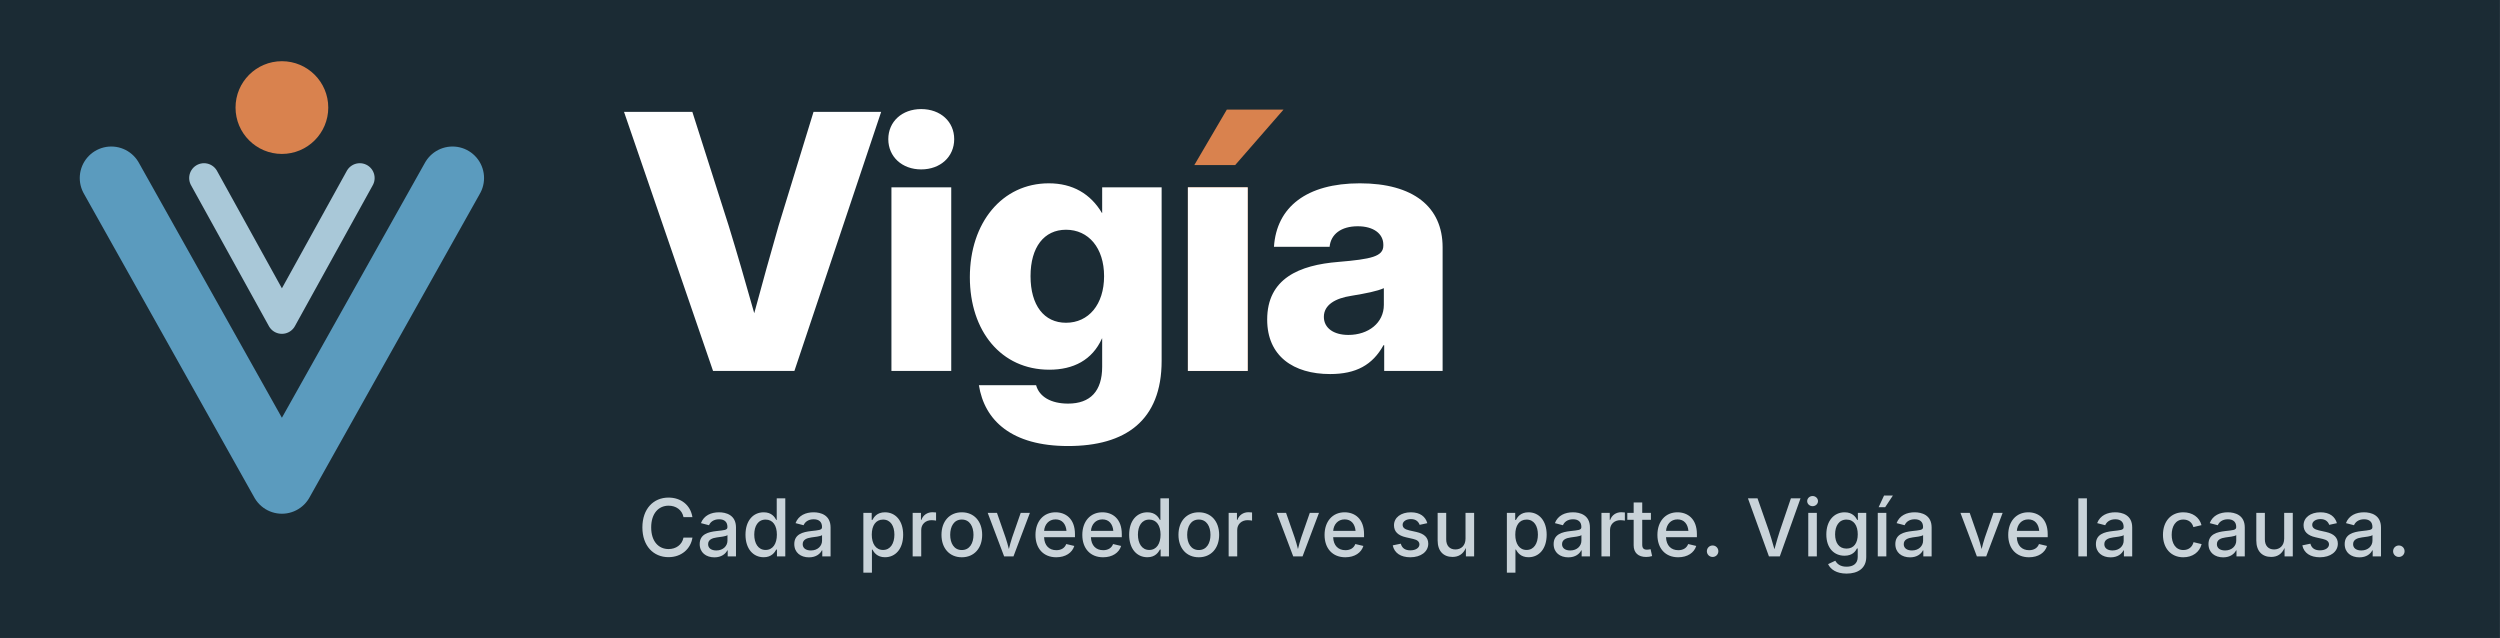
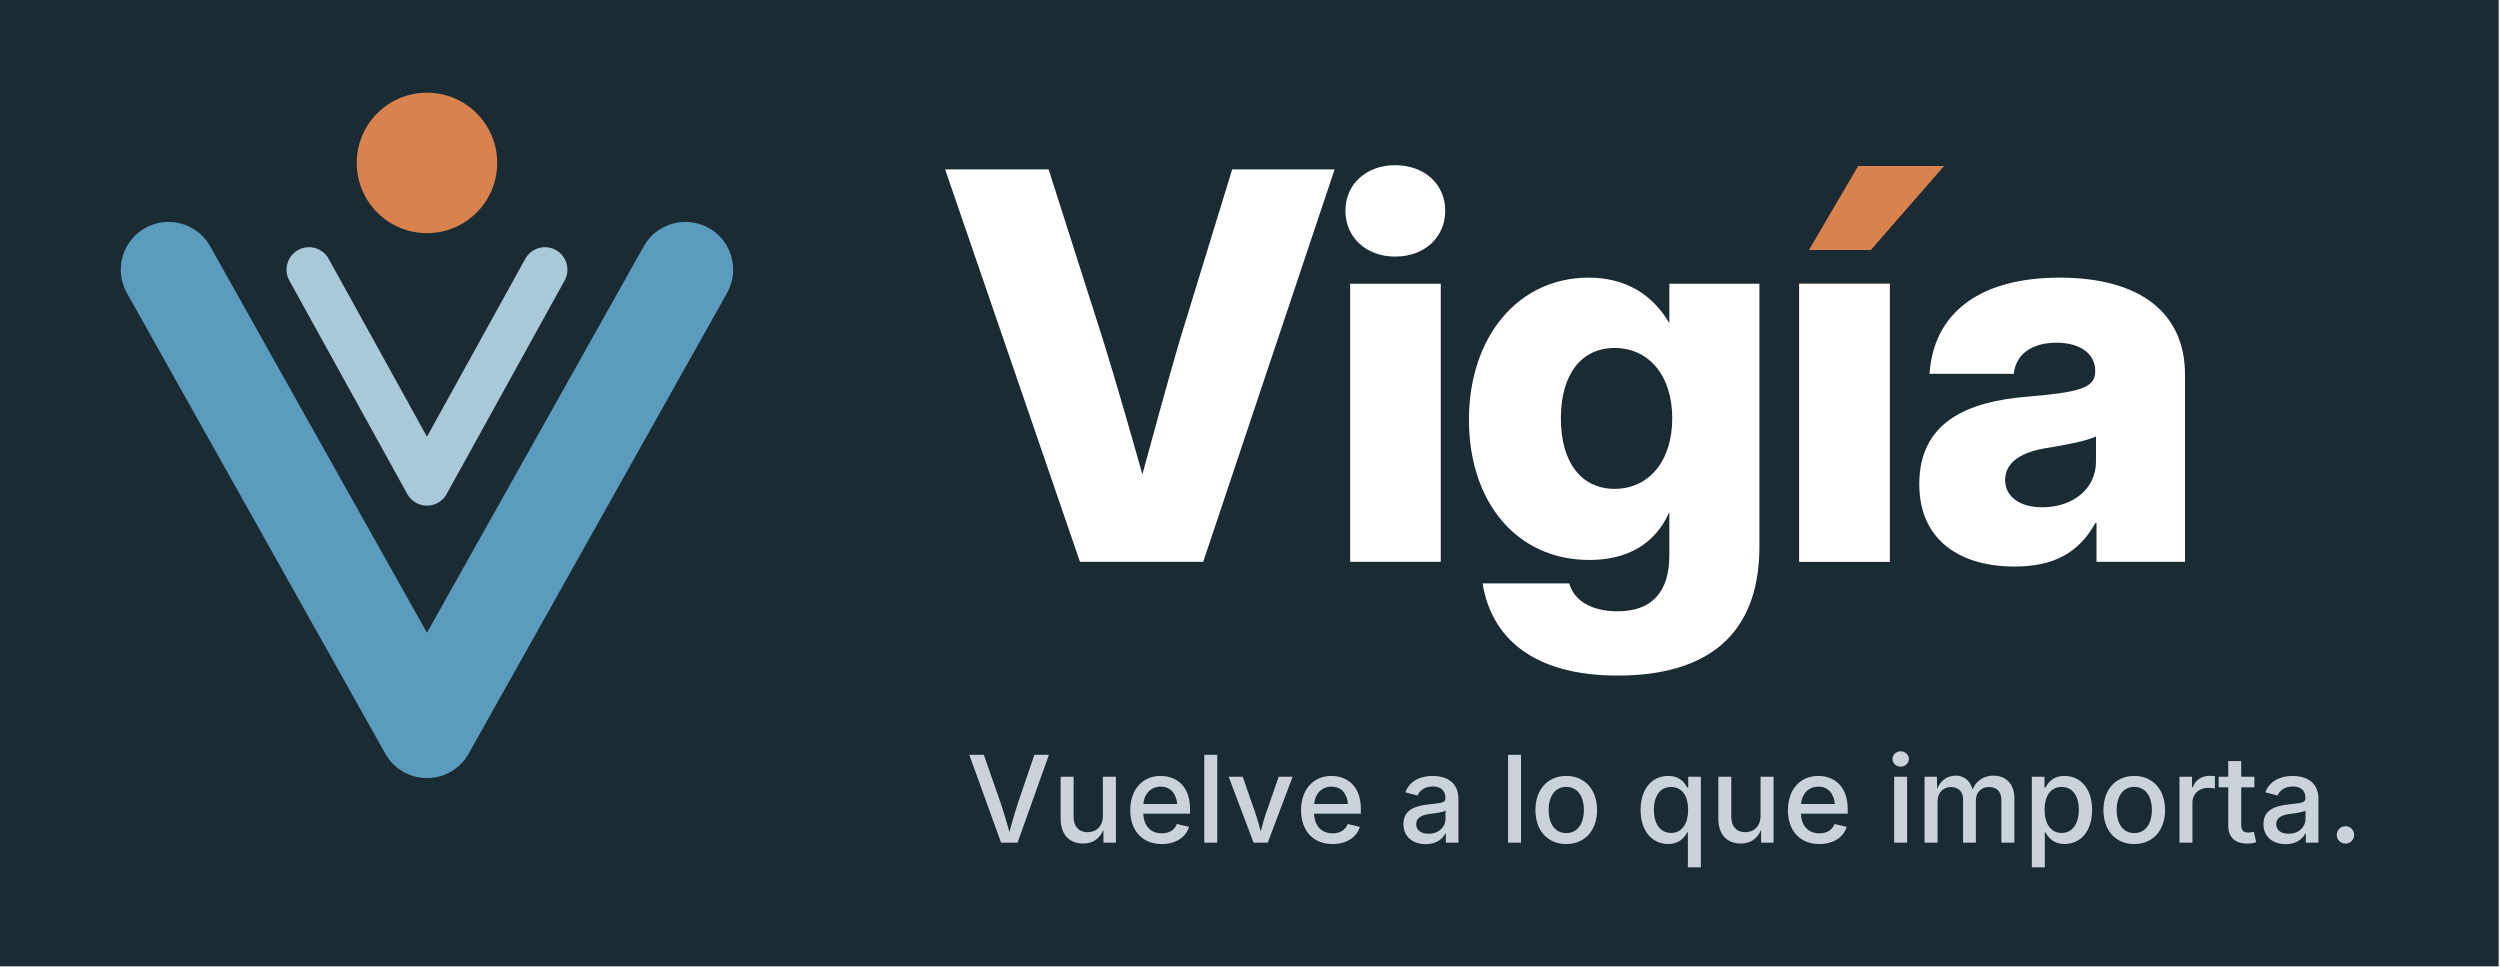
- <svg xmlns="http://www.w3.org/2000/svg" viewBox="0 0 674 172" role="img" aria-labelledby="title desc">
-   <rect width="673.987" height="172" rx="0" fill="#1B2B34" />
+ <svg xmlns="http://www.w3.org/2000/svg" viewBox="0 0 445 172" role="img" aria-labelledby="title desc">
+   <rect width="444.751" height="172" rx="0" fill="#1B2B34" />
  <g transform="translate(16,14)">
    <path d="M14 34 L60 116 L106 34" fill="none" stroke="#5B9BBE" stroke-width="17" stroke-linecap="round" stroke-linejoin="round" />
    <path d="M39 34 L60 72 L81 34" fill="none" stroke="#A9C8D8" stroke-width="8" stroke-linecap="round" stroke-linejoin="round" />
    <circle cx="60" cy="15" r="12.5" fill="#D9824E" />
  </g>
  <path d="M320.256 100.0H336.381V50.5H320.256ZM321.99 44.5H333.006L346.037 29.547H330.756Z" fill="#D9824E" />
  <path d="M192.234 100.0H214.172L237.562 30.156H219.328L209.906 60.859C207.75 68.312 205.594 76.141 203.344 84.438C201.0 76.141 198.75 68.312 196.453 60.859L186.656 30.156H168.234ZM240.33 100.0H256.455V50.5H240.33ZM248.346 45.672C253.549 45.672 257.252 42.25 257.252 37.516C257.252 32.781 253.549 29.406 248.346 29.406C243.189 29.406 239.486 32.781 239.486 37.516C239.486 42.25 243.189 45.672 248.346 45.672ZM287.957 120.25C303.426 120.25 313.176 113.406 313.176 97.281V50.5H297.144V57.438H297.097C294.004 52.234 289.176 49.422 282.754 49.422C270.191 49.422 261.472 60.016 261.472 74.734C261.472 89.266 269.91 99.672 282.894 99.672C289.363 99.672 294.472 97.094 297.097 91.234H297.144V98.875C297.144 105.438 293.957 108.812 287.957 108.812C283.316 108.812 280.176 106.938 279.332 103.844H263.91C265.41 113.359 272.722 120.25 287.957 120.25ZM287.394 87.016C281.488 87.016 277.832 82.328 277.832 74.453C277.832 66.625 281.488 61.938 287.394 61.938C293.488 61.938 297.66 66.859 297.66 74.453C297.66 82.094 293.488 87.016 287.394 87.016ZM320.256 100.0H336.381V50.5H320.256ZM358.601 100.844C365.586 100.844 370.039 98.406 372.992 93.062H373.179V100.0H388.929V66.672C388.929 55.75 381.007 49.422 366.617 49.422C352.273 49.422 344.164 55.797 343.461 66.531H358.461C358.789 63.156 361.554 61.0 366.054 61.0C370.32 61.0 372.945 63.016 372.945 65.969V66.203C372.945 69.156 369.711 69.859 360.851 70.609C350.304 71.453 341.632 75.062 341.632 86.172C341.632 96.016 348.711 100.844 358.601 100.844ZM363.523 90.297C359.586 90.297 356.914 88.469 356.914 85.422C356.914 82.188 360.007 80.406 364.32 79.75C368.304 79.094 371.351 78.484 373.086 77.688V82.188C373.086 87.062 368.914 90.297 363.523 90.297Z" fill="#FFFFFF" />
-   <path d="M180.23 150.21C183.684 150.21 186.204 148.026 186.687 144.929H184.272C183.873 146.924 182.204 148.026 180.251 148.026C177.574 148.026 175.559 145.99 175.559 142.189C175.559 138.41 177.564 136.332 180.251 136.332C182.204 136.332 183.873 137.423 184.272 139.418H186.676C186.151 136.101 183.527 134.148 180.23 134.148C176.178 134.148 173.186 137.171 173.186 142.189C173.186 147.187 176.168 150.21 180.23 150.21ZM192.608 150.262C194.508 150.262 195.621 149.307 196.072 148.394H196.188V150.0H198.424V142.21C198.424 138.82 195.726 138.116 193.836 138.116C191.747 138.116 189.773 138.935 188.975 141.035L191.148 141.602C191.474 140.804 192.335 139.995 193.867 139.995C195.337 139.995 196.114 140.751 196.114 142.053V142.116C196.114 142.945 195.222 142.935 193.154 143.176C190.938 143.428 188.639 144.016 188.639 146.683C188.639 148.992 190.372 150.262 192.608 150.262ZM193.122 148.404C191.831 148.404 190.907 147.827 190.907 146.714C190.907 145.507 191.978 145.066 193.28 144.887C193.993 144.793 195.778 144.604 196.125 144.268V145.769C196.125 147.145 195.001 148.404 193.122 148.404ZM205.898 150.231C208.019 150.231 208.869 148.908 209.279 148.163H209.468V150.0H211.714V134.358H209.405V140.174H209.279C208.88 139.449 208.082 138.116 205.898 138.116C203.074 138.116 200.985 140.342 200.985 144.163C200.985 147.953 203.043 150.231 205.898 150.231ZM206.402 148.268C204.397 148.268 203.347 146.473 203.347 144.142C203.347 141.833 204.365 140.079 206.402 140.079C208.386 140.079 209.447 141.707 209.447 144.142C209.447 146.588 208.365 148.268 206.402 148.268ZM218.107 150.262C220.008 150.262 221.12 149.307 221.572 148.394H221.687V150.0H223.923V142.21C223.923 138.82 221.225 138.116 219.336 138.116C217.247 138.116 215.273 138.935 214.475 141.035L216.648 141.602C216.974 140.804 217.834 139.995 219.367 139.995C220.837 139.995 221.614 140.751 221.614 142.053V142.116C221.614 142.945 220.721 142.935 218.653 143.176C216.438 143.428 214.139 144.016 214.139 146.683C214.139 148.992 215.871 150.262 218.107 150.262ZM218.622 148.404C217.331 148.404 216.407 147.827 216.407 146.714C216.407 145.507 217.478 145.066 218.779 144.887C219.493 144.793 221.278 144.604 221.624 144.268V145.769C221.624 147.145 220.501 148.404 218.622 148.404ZM232.763 154.388H235.072V148.163H235.198C235.608 148.908 236.458 150.231 238.589 150.231C241.445 150.231 243.492 147.953 243.492 144.163C243.492 140.342 241.403 138.116 238.589 138.116C236.395 138.116 235.608 139.449 235.198 140.174H235.009V138.263H232.763ZM238.075 148.268C236.122 148.268 235.03 146.588 235.03 144.142C235.03 141.707 236.091 140.079 238.075 140.079C240.111 140.079 241.13 141.833 241.13 144.142C241.13 146.473 240.08 148.268 238.075 148.268ZM246.053 150.0H248.363V142.872C248.363 141.329 249.539 140.237 251.155 140.237C251.638 140.237 252.195 140.321 252.363 140.363V138.158C252.121 138.127 251.68 138.095 251.386 138.095C250.011 138.095 248.846 138.872 248.415 140.153H248.289V138.263H246.053ZM259.302 150.241C262.609 150.241 264.792 147.816 264.792 144.195C264.792 140.541 262.609 138.116 259.302 138.116C255.995 138.116 253.822 140.541 253.822 144.195C253.822 147.816 255.995 150.241 259.302 150.241ZM259.302 148.289C257.181 148.289 256.173 146.42 256.173 144.195C256.173 141.938 257.181 140.069 259.302 140.069C261.443 140.069 262.451 141.948 262.451 144.195C262.451 146.42 261.443 148.289 259.302 148.289ZM270.713 150.0H273.233L277.663 138.263H275.185L272.865 144.929C272.508 145.969 272.256 146.998 271.994 148.026C271.731 146.998 271.458 145.969 271.102 144.929L268.781 138.263H266.283ZM284.77 150.241C287.279 150.241 289.074 149.013 289.631 147.187L287.458 146.672C287.048 147.764 286.082 148.331 284.791 148.331C282.87 148.331 281.568 147.103 281.484 144.835H289.809V144.016C289.809 139.785 287.248 138.116 284.571 138.116C281.285 138.116 279.164 140.604 279.164 144.216C279.164 147.858 281.306 150.241 284.77 150.241ZM281.495 143.113C281.621 141.423 282.733 140.027 284.581 140.027C286.355 140.027 287.353 141.266 287.521 143.113ZM297.399 150.241C299.908 150.241 301.703 149.013 302.26 147.187L300.087 146.672C299.677 147.764 298.711 148.331 297.42 148.331C295.499 148.331 294.197 147.103 294.113 144.835H302.438V144.016C302.438 139.785 299.877 138.116 297.2 138.116C293.914 138.116 291.793 140.604 291.793 144.216C291.793 147.858 293.935 150.241 297.399 150.241ZM294.124 143.113C294.25 141.423 295.363 140.027 297.21 140.027C298.984 140.027 299.982 141.266 300.15 143.113ZM309.335 150.231C311.456 150.231 312.306 148.908 312.716 148.163H312.905V150.0H315.151V134.358H312.842V140.174H312.716C312.317 139.449 311.519 138.116 309.335 138.116C306.511 138.116 304.422 140.342 304.422 144.163C304.422 147.953 306.48 150.231 309.335 150.231ZM309.839 148.268C307.834 148.268 306.784 146.473 306.784 144.142C306.784 141.833 307.803 140.079 309.839 140.079C311.823 140.079 312.884 141.707 312.884 144.142C312.884 146.588 311.802 148.268 309.839 148.268ZM323.193 150.241C326.5 150.241 328.683 147.816 328.683 144.195C328.683 140.541 326.5 138.116 323.193 138.116C319.886 138.116 317.713 140.541 317.713 144.195C317.713 147.816 319.886 150.241 323.193 150.241ZM323.193 148.289C321.072 148.289 320.064 146.42 320.064 144.195C320.064 141.938 321.072 140.069 323.193 140.069C325.334 140.069 326.342 141.948 326.342 144.195C326.342 146.42 325.334 148.289 323.193 148.289ZM331.245 150.0H333.554V142.872C333.554 141.329 334.73 140.237 336.347 140.237C336.83 140.237 337.386 140.321 337.554 140.363V138.158C337.313 138.127 336.872 138.095 336.578 138.095C335.203 138.095 334.037 138.872 333.607 140.153H333.481V138.263H331.245ZM348.651 150.0H351.17L355.6 138.263H353.123L350.803 144.929C350.446 145.969 350.194 146.998 349.931 148.026C349.669 146.998 349.396 145.969 349.039 144.929L346.719 138.263H344.22ZM362.708 150.241C365.217 150.241 367.012 149.013 367.568 147.187L365.395 146.672C364.986 147.764 364.02 148.331 362.729 148.331C360.807 148.331 359.506 147.103 359.422 144.835H367.747V144.016C367.747 139.785 365.185 138.116 362.508 138.116C359.222 138.116 357.102 140.604 357.102 144.216C357.102 147.858 359.243 150.241 362.708 150.241ZM359.432 143.113C359.558 141.423 360.671 140.027 362.519 140.027C364.293 140.027 365.29 141.266 365.458 143.113ZM380.218 150.241C383.084 150.241 385.058 148.73 385.058 146.588C385.058 144.961 384.029 143.911 381.856 143.418L379.966 142.998C378.675 142.704 378.15 142.242 378.15 141.465C378.15 140.583 379.116 139.943 380.386 139.943C381.772 139.943 382.433 140.678 382.738 141.497L384.806 141.045C384.302 139.302 382.906 138.116 380.365 138.116C377.709 138.116 375.82 139.512 375.82 141.612C375.82 143.292 376.869 144.363 379.053 144.856L381.027 145.307C382.139 145.559 382.675 146.042 382.675 146.788C382.675 147.659 381.73 148.373 380.239 148.373C378.875 148.373 377.982 147.806 377.657 146.578L375.484 147.029C375.904 149.108 377.667 150.241 380.218 150.241ZM391.588 150.147C393.204 150.147 394.464 149.423 395.199 147.722L395.209 150.0H397.425V138.263H395.104V145.213C395.104 147.071 393.939 148.131 392.375 148.131C390.842 148.131 389.897 147.124 389.897 145.433V138.263H387.588V145.717C387.588 148.614 389.194 150.147 391.588 150.147ZM406.253 154.388H408.563V148.163H408.689C409.098 148.908 409.949 150.231 412.08 150.231C414.935 150.231 416.982 147.953 416.982 144.163C416.982 140.342 414.893 138.116 412.08 138.116C409.886 138.116 409.098 139.449 408.689 140.174H408.5V138.263H406.253ZM411.565 148.268C409.613 148.268 408.521 146.588 408.521 144.142C408.521 141.707 409.581 140.079 411.565 140.079C413.602 140.079 414.62 141.833 414.62 144.142C414.62 146.473 413.571 148.268 411.565 148.268ZM422.83 150.262C424.73 150.262 425.843 149.307 426.294 148.394H426.41V150.0H428.646V142.21C428.646 138.82 425.948 138.116 424.058 138.116C421.969 138.116 419.995 138.935 419.198 141.035L421.371 141.602C421.696 140.804 422.557 139.995 424.09 139.995C425.559 139.995 426.336 140.751 426.336 142.053V142.116C426.336 142.945 425.444 142.935 423.376 143.176C421.161 143.428 418.862 144.016 418.862 146.683C418.862 148.992 420.594 150.262 422.83 150.262ZM423.344 148.404C422.053 148.404 421.129 147.827 421.129 146.714C421.129 145.507 422.2 145.066 423.502 144.887C424.216 144.793 426 144.604 426.347 144.268V145.769C426.347 147.145 425.223 148.404 423.344 148.404ZM431.753 150.0H434.063V142.872C434.063 141.329 435.239 140.237 436.855 140.237C437.338 140.237 437.895 140.321 438.062 140.363V138.158C437.821 138.127 437.38 138.095 437.086 138.095C435.711 138.095 434.546 138.872 434.115 140.153H433.989V138.263H431.753ZM445.086 138.263H442.745V135.471H440.435V138.263H438.724V140.142H440.435V147.019C440.435 149.013 441.663 150.157 443.794 150.157C444.33 150.157 444.918 150.084 445.411 149.916L445.002 148.068C444.718 148.131 444.267 148.194 444.025 148.194C443.112 148.194 442.745 147.774 442.745 146.83V140.142H445.086ZM452.445 150.241C454.954 150.241 456.749 149.013 457.305 147.187L455.132 146.672C454.723 147.764 453.757 148.331 452.466 148.331C450.545 148.331 449.243 147.103 449.159 144.835H457.484V144.016C457.484 139.785 454.922 138.116 452.245 138.116C448.959 138.116 446.839 140.604 446.839 144.216C446.839 147.858 448.98 150.241 452.445 150.241ZM449.169 143.113C449.295 141.423 450.408 140.027 452.256 140.027C454.03 140.027 455.027 141.266 455.195 143.113ZM461.725 150.157C462.586 150.157 463.268 149.475 463.268 148.614C463.268 147.743 462.586 147.061 461.725 147.061C460.854 147.061 460.171 147.743 460.171 148.614C460.171 149.475 460.854 150.157 461.725 150.157ZM476.905 150.0H479.834L485.419 134.358H482.826L479.866 143.061C479.477 144.247 478.994 145.853 478.385 148.079C477.766 145.895 477.273 144.247 476.874 143.061L473.829 134.358H471.247ZM487.508 150.0H489.818V138.263H487.508ZM488.674 136.468C489.471 136.468 490.133 135.859 490.133 135.103C490.133 134.337 489.471 133.728 488.674 133.728C487.876 133.728 487.214 134.337 487.214 135.103C487.214 135.859 487.876 136.468 488.674 136.468ZM497.838 154.64C500.841 154.64 503.14 153.254 503.14 150.168V138.263H500.883V140.174H500.715C500.305 139.439 499.476 138.116 497.313 138.116C494.49 138.116 492.379 140.342 492.379 144.09C492.379 147.837 494.521 149.822 497.282 149.822C499.424 149.822 500.232 148.635 500.641 147.869H500.841V150.157C500.841 151.963 499.613 152.782 497.828 152.782C495.938 152.782 495.203 151.848 494.783 151.176L492.852 152.089C493.513 153.506 495.119 154.64 497.838 154.64ZM497.817 147.9C495.802 147.9 494.741 146.347 494.741 144.058C494.741 141.822 495.77 140.079 497.817 140.079C499.802 140.079 500.851 141.707 500.851 144.058C500.851 146.462 499.77 147.9 497.817 147.9ZM506.247 150.0H508.557V138.263H506.247ZM506.478 136.741H508.242L510.321 133.602H507.938ZM514.95 150.262C516.85 150.262 517.963 149.307 518.415 148.394H518.53V150.0H520.766V142.21C520.766 138.82 518.068 138.116 516.178 138.116C514.089 138.116 512.116 138.935 511.318 141.035L513.491 141.602C513.816 140.804 514.677 139.995 516.21 139.995C517.68 139.995 518.457 140.751 518.457 142.053V142.116C518.457 142.945 517.564 142.935 515.496 143.176C513.281 143.428 510.982 144.016 510.982 146.683C510.982 148.992 512.714 150.262 514.95 150.262ZM515.465 148.404C514.173 148.404 513.25 147.827 513.25 146.714C513.25 145.507 514.32 145.066 515.622 144.887C516.336 144.793 518.121 144.604 518.467 144.268V145.769C518.467 147.145 517.344 148.404 515.465 148.404ZM532.965 150.0H535.484L539.915 138.263H537.437L535.117 144.929C534.76 145.969 534.508 146.998 534.246 148.026C533.983 146.998 533.71 145.969 533.353 144.929L531.033 138.263H528.535ZM547.022 150.241C549.531 150.241 551.326 149.013 551.882 147.187L549.709 146.672C549.3 147.764 548.334 148.331 547.043 148.331C545.122 148.331 543.82 147.103 543.736 144.835H552.061V144.016C552.061 139.785 549.499 138.116 546.822 138.116C543.536 138.116 541.416 140.604 541.416 144.216C541.416 147.858 543.557 150.241 547.022 150.241ZM543.746 143.113C543.872 141.423 544.985 140.027 546.833 140.027C548.607 140.027 549.604 141.266 549.772 143.113ZM562.632 134.358H560.323V150.0H562.632ZM569.026 150.262C570.926 150.262 572.039 149.307 572.49 148.394H572.605V150.0H574.842V142.21C574.842 138.82 572.144 138.116 570.254 138.116C568.165 138.116 566.191 138.935 565.393 141.035L567.566 141.602C567.892 140.804 568.753 139.995 570.285 139.995C571.755 139.995 572.532 140.751 572.532 142.053V142.116C572.532 142.945 571.64 142.935 569.572 143.176C567.356 143.428 565.057 144.016 565.057 146.683C565.057 148.992 566.79 150.262 569.026 150.262ZM569.54 148.404C568.249 148.404 567.325 147.827 567.325 146.714C567.325 145.507 568.396 145.066 569.698 144.887C570.411 144.793 572.196 144.604 572.542 144.268V145.769C572.542 147.145 571.419 148.404 569.54 148.404ZM588.615 150.241C591.082 150.241 592.993 148.908 593.56 146.693L591.376 146.168C591.061 147.438 590.085 148.289 588.625 148.289C586.505 148.289 585.487 146.431 585.487 144.195C585.487 141.927 586.505 140.069 588.625 140.069C590.064 140.069 591.019 140.898 591.334 142.105L593.528 141.581C592.951 139.407 591.051 138.116 588.615 138.116C585.308 138.116 583.135 140.541 583.135 144.195C583.135 147.816 585.308 150.241 588.615 150.241ZM599.375 150.262C601.276 150.262 602.388 149.307 602.84 148.394H602.955V150.0H605.191V142.21C605.191 138.82 602.493 138.116 600.604 138.116C598.515 138.116 596.541 138.935 595.743 141.035L597.916 141.602C598.242 140.804 599.103 139.995 600.635 139.995C602.105 139.995 602.882 140.751 602.882 142.053V142.116C602.882 142.945 601.99 142.935 599.921 143.176C597.706 143.428 595.407 144.016 595.407 146.683C595.407 148.992 597.139 150.262 599.375 150.262ZM599.89 148.404C598.599 148.404 597.675 147.827 597.675 146.714C597.675 145.507 598.746 145.066 600.047 144.887C600.761 144.793 602.546 144.604 602.892 144.268V145.769C602.892 147.145 601.769 148.404 599.89 148.404ZM612.299 150.147C613.915 150.147 615.175 149.423 615.91 147.722L615.92 150.0H618.135V138.263H615.815V145.213C615.815 147.071 614.65 148.131 613.086 148.131C611.553 148.131 610.608 147.124 610.608 145.433V138.263H608.299V145.717C608.299 148.614 609.905 150.147 612.299 150.147ZM625.442 150.241C628.308 150.241 630.282 148.73 630.282 146.588C630.282 144.961 629.253 143.911 627.08 143.418L625.19 142.998C623.899 142.704 623.374 142.242 623.374 141.465C623.374 140.583 624.34 139.943 625.61 139.943C626.996 139.943 627.657 140.678 627.962 141.497L630.03 141.045C629.526 139.302 628.13 138.116 625.589 138.116C622.933 138.116 621.043 139.512 621.043 141.612C621.043 143.292 622.093 144.363 624.277 144.856L626.25 145.307C627.363 145.559 627.899 146.042 627.899 146.788C627.899 147.659 626.954 148.373 625.463 148.373C624.098 148.373 623.206 147.806 622.881 146.578L620.708 147.029C621.127 149.108 622.891 150.241 625.442 150.241ZM636.098 150.262C637.998 150.262 639.111 149.307 639.562 148.394H639.677V150.0H641.914V142.21C641.914 138.82 639.216 138.116 637.326 138.116C635.237 138.116 633.263 138.935 632.465 141.035L634.638 141.602C634.964 140.804 635.825 139.995 637.357 139.995C638.827 139.995 639.604 140.751 639.604 142.053V142.116C639.604 142.945 638.712 142.935 636.644 143.176C634.428 143.428 632.129 144.016 632.129 146.683C632.129 148.992 633.862 150.262 636.098 150.262ZM636.612 148.404C635.321 148.404 634.397 147.827 634.397 146.714C634.397 145.507 635.468 145.066 636.77 144.887C637.483 144.793 639.268 144.604 639.615 144.268V145.769C639.615 147.145 638.491 148.404 636.612 148.404ZM646.732 150.157C647.593 150.157 648.275 149.475 648.275 148.614C648.275 147.743 647.593 147.061 646.732 147.061C645.861 147.061 645.178 147.743 645.178 148.614C645.178 149.475 645.861 150.157 646.732 150.157Z" fill="#C9D3D9" />
+   <path d="M178.194 150.0H181.123L186.708 134.358H184.115L181.154 143.061C180.766 144.247 180.283 145.853 179.674 148.079C179.055 145.895 178.561 144.247 178.162 143.061L175.118 134.358H172.535ZM192.797 150.147C194.413 150.147 195.673 149.423 196.408 147.722L196.418 150.0H198.634V138.263H196.313V145.213C196.313 147.071 195.148 148.131 193.584 148.131C192.051 148.131 191.106 147.124 191.106 145.433V138.263H188.797V145.717C188.797 148.614 190.403 150.147 192.797 150.147ZM206.791 150.241C209.3 150.241 211.095 149.013 211.651 147.187L209.478 146.672C209.069 147.764 208.103 148.331 206.812 148.331C204.89 148.331 203.589 147.103 203.505 144.835H211.83V144.016C211.83 139.785 209.268 138.116 206.591 138.116C203.305 138.116 201.185 140.604 201.185 144.216C201.185 147.858 203.326 150.241 206.791 150.241ZM203.515 143.113C203.641 141.423 204.754 140.027 206.602 140.027C208.376 140.027 209.373 141.266 209.541 143.113ZM216.669 134.358H214.36V150.0H216.669ZM223.136 150.0H225.656L230.086 138.263H227.608L225.288 144.929C224.931 145.969 224.679 146.998 224.417 148.026C224.154 146.998 223.881 145.969 223.524 144.929L221.204 138.263H218.706ZM237.193 150.241C239.702 150.241 241.497 149.013 242.053 147.187L239.88 146.672C239.471 147.764 238.505 148.331 237.214 148.331C235.293 148.331 233.991 147.103 233.907 144.835H242.232V144.016C242.232 139.785 239.67 138.116 236.993 138.116C233.708 138.116 231.587 140.604 231.587 144.216C231.587 147.858 233.729 150.241 237.193 150.241ZM233.917 143.113C234.043 141.423 235.156 140.027 237.004 140.027C238.778 140.027 239.775 141.266 239.943 143.113ZM253.78 150.262C255.68 150.262 256.793 149.307 257.244 148.394H257.36V150.0H259.596V142.21C259.596 138.82 256.898 138.116 255.008 138.116C252.919 138.116 250.945 138.935 250.147 141.035L252.321 141.602C252.646 140.804 253.507 139.995 255.04 139.995C256.509 139.995 257.286 140.751 257.286 142.053V142.116C257.286 142.945 256.394 142.935 254.326 143.176C252.111 143.428 249.812 144.016 249.812 146.683C249.812 148.992 251.544 150.262 253.78 150.262ZM254.294 148.404C253.003 148.404 252.079 147.827 252.079 146.714C252.079 145.507 253.15 145.066 254.452 144.887C255.166 144.793 256.95 144.604 257.297 144.268V145.769C257.297 147.145 256.173 148.404 254.294 148.404ZM270.745 134.358H268.435V150.0H270.745ZM278.786 150.241C282.093 150.241 284.277 147.816 284.277 144.195C284.277 140.541 282.093 138.116 278.786 138.116C275.479 138.116 273.306 140.541 273.306 144.195C273.306 147.816 275.479 150.241 278.786 150.241ZM278.786 148.289C276.666 148.289 275.658 146.42 275.658 144.195C275.658 141.938 276.666 140.069 278.786 140.069C280.928 140.069 281.936 141.948 281.936 144.195C281.936 146.42 280.928 148.289 278.786 148.289ZM302.753 154.388V138.263H300.507V140.174H300.318C299.919 139.449 299.121 138.116 296.937 138.116C294.113 138.116 292.024 140.342 292.024 144.163C292.024 147.953 294.082 150.231 296.937 150.231C299.058 150.231 299.908 148.908 300.318 148.163H300.444V154.388ZM297.441 148.268C295.436 148.268 294.386 146.473 294.386 144.142C294.386 141.833 295.405 140.079 297.441 140.079C299.425 140.079 300.486 141.707 300.486 144.142C300.486 146.588 299.404 148.268 297.441 148.268ZM309.86 150.147C311.477 150.147 312.737 149.423 313.472 147.722L313.482 150.0H315.697V138.263H313.377V145.213C313.377 147.071 312.212 148.131 310.648 148.131C309.115 148.131 308.17 147.124 308.17 145.433V138.263H305.861V145.717C305.861 148.614 307.467 150.147 309.86 150.147ZM323.854 150.241C326.363 150.241 328.158 149.013 328.715 147.187L326.542 146.672C326.132 147.764 325.167 148.331 323.875 148.331C321.954 148.331 320.652 147.103 320.568 144.835H328.893V144.016C328.893 139.785 326.332 138.116 323.655 138.116C320.369 138.116 318.248 140.604 318.248 144.216C318.248 147.858 320.39 150.241 323.854 150.241ZM320.579 143.113C320.705 141.423 321.818 140.027 323.665 140.027C325.439 140.027 326.437 141.266 326.605 143.113ZM337.155 150.0H339.465V138.263H337.155ZM338.321 136.468C339.118 136.468 339.78 135.859 339.78 135.103C339.78 134.337 339.118 133.728 338.321 133.728C337.523 133.728 336.861 134.337 336.861 135.103C336.861 135.859 337.523 136.468 338.321 136.468ZM342.572 150.0H344.882V142.704C344.882 140.993 345.995 140.09 347.286 140.09C348.525 140.09 349.427 140.919 349.427 142.168V150.0H351.706V142.483C351.706 141.087 352.587 140.09 354.047 140.09C355.243 140.09 356.241 140.751 356.241 142.315V150.0H358.561V142.084C358.561 139.418 356.923 138.064 354.844 138.064C353.175 138.064 351.727 138.946 351.128 140.531C350.666 138.977 349.658 138.064 348.126 138.064C346.729 138.064 345.417 138.83 344.819 140.457L344.766 138.263H342.572ZM361.668 154.388H363.978V148.163H364.104C364.513 148.908 365.364 150.231 367.495 150.231C370.35 150.231 372.397 147.953 372.397 144.163C372.397 140.342 370.308 138.116 367.495 138.116C365.301 138.116 364.513 139.449 364.104 140.174H363.915V138.263H361.668ZM366.98 148.268C365.028 148.268 363.936 146.588 363.936 144.142C363.936 141.707 364.996 140.079 366.98 140.079C369.017 140.079 370.035 141.833 370.035 144.142C370.035 146.473 368.985 148.268 366.98 148.268ZM379.893 150.241C383.2 150.241 385.383 147.816 385.383 144.195C385.383 140.541 383.2 138.116 379.893 138.116C376.586 138.116 374.413 140.541 374.413 144.195C374.413 147.816 376.586 150.241 379.893 150.241ZM379.893 148.289C377.772 148.289 376.764 146.42 376.764 144.195C376.764 141.938 377.772 140.069 379.893 140.069C382.034 140.069 383.042 141.948 383.042 144.195C383.042 146.42 382.034 148.289 379.893 148.289ZM387.945 150.0H390.254V142.872C390.254 141.329 391.43 140.237 393.047 140.237C393.53 140.237 394.086 140.321 394.254 140.363V138.158C394.013 138.127 393.572 138.095 393.278 138.095C391.903 138.095 390.737 138.872 390.307 140.153H390.181V138.263H387.945ZM401.277 138.263H398.936V135.471H396.627V138.263H394.916V140.142H396.627V147.019C396.627 149.013 397.855 150.157 399.986 150.157C400.521 150.157 401.109 150.084 401.603 149.916L401.193 148.068C400.91 148.131 400.458 148.194 400.217 148.194C399.304 148.194 398.936 147.774 398.936 146.83V140.142H401.277ZM406.862 150.262C408.762 150.262 409.875 149.307 410.327 148.394H410.442V150.0H412.678V142.21C412.678 138.82 409.98 138.116 408.091 138.116C406.001 138.116 404.028 138.935 403.23 141.035L405.403 141.602C405.729 140.804 406.589 139.995 408.122 139.995C409.592 139.995 410.369 140.751 410.369 142.053V142.116C410.369 142.945 409.476 142.935 407.408 143.176C405.193 143.428 402.894 144.016 402.894 146.683C402.894 148.992 404.626 150.262 406.862 150.262ZM407.377 148.404C406.085 148.404 405.162 147.827 405.162 146.714C405.162 145.507 406.232 145.066 407.534 144.887C408.248 144.793 410.033 144.604 410.379 144.268V145.769C410.379 147.145 409.256 148.404 407.377 148.404ZM417.497 150.157C418.358 150.157 419.04 149.475 419.04 148.614C419.04 147.743 418.358 147.061 417.497 147.061C416.625 147.061 415.943 147.743 415.943 148.614C415.943 149.475 416.625 150.157 417.497 150.157Z" fill="#C9D3D9" />
</svg>
